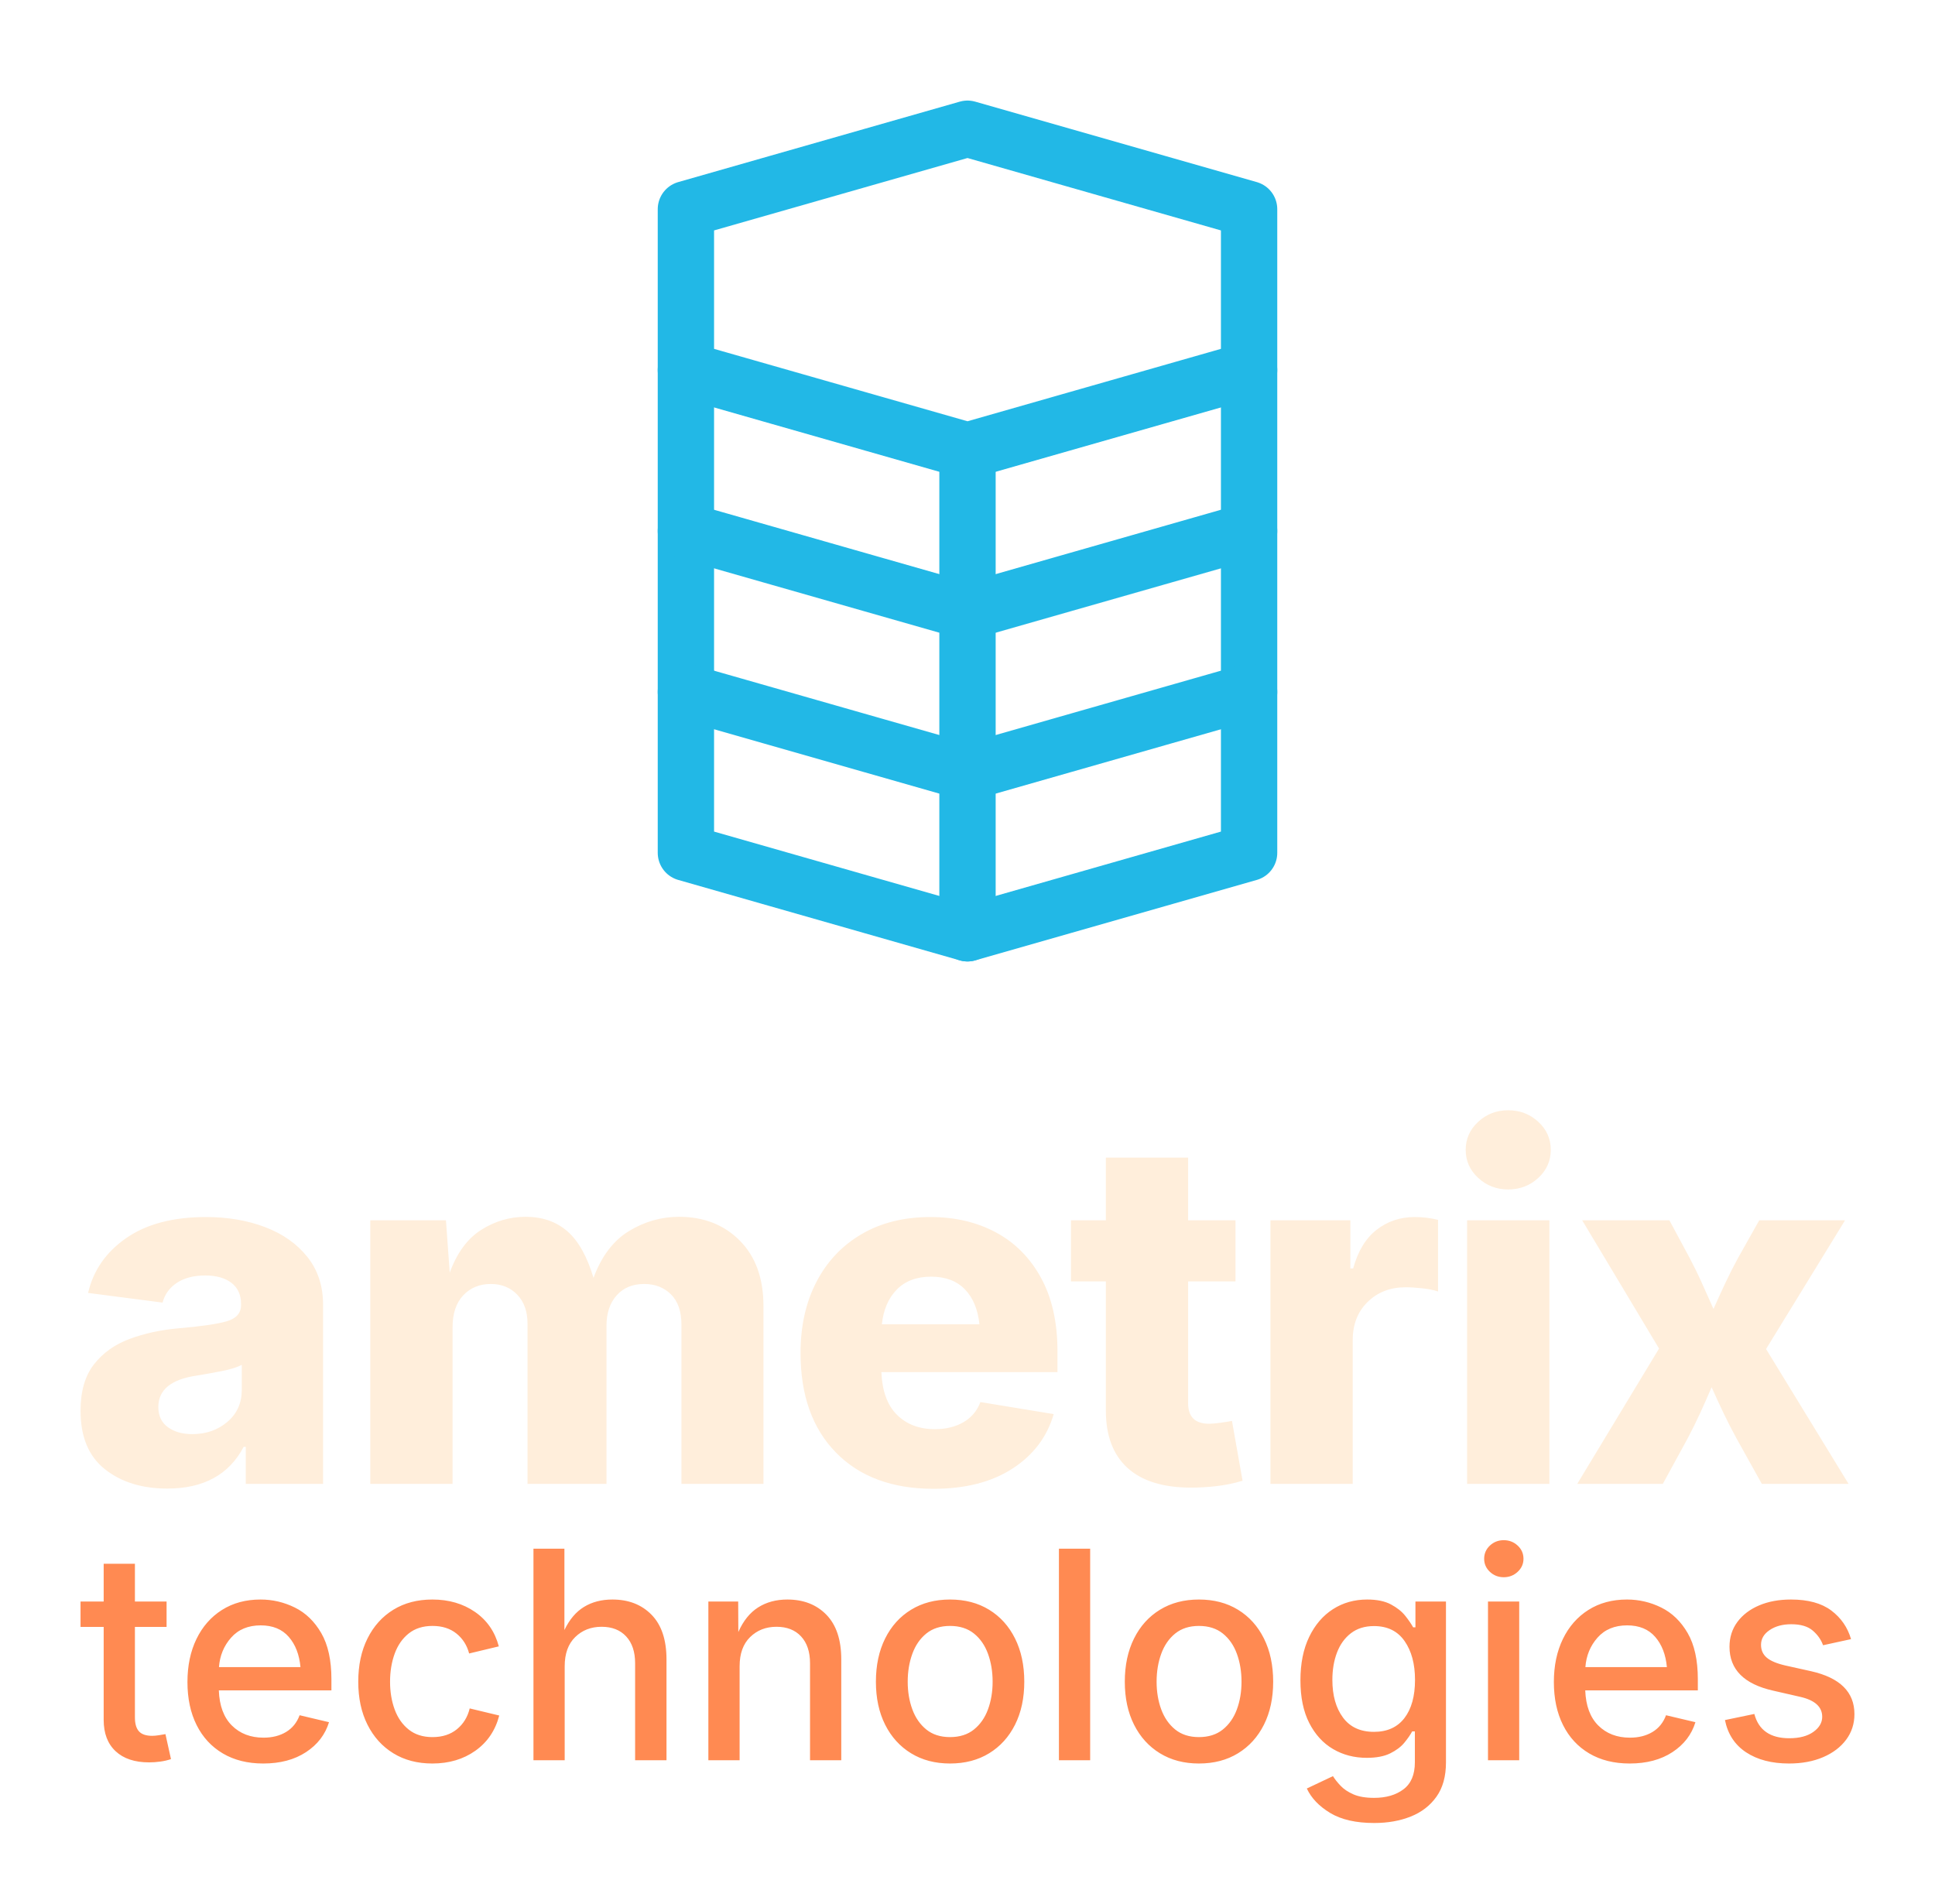
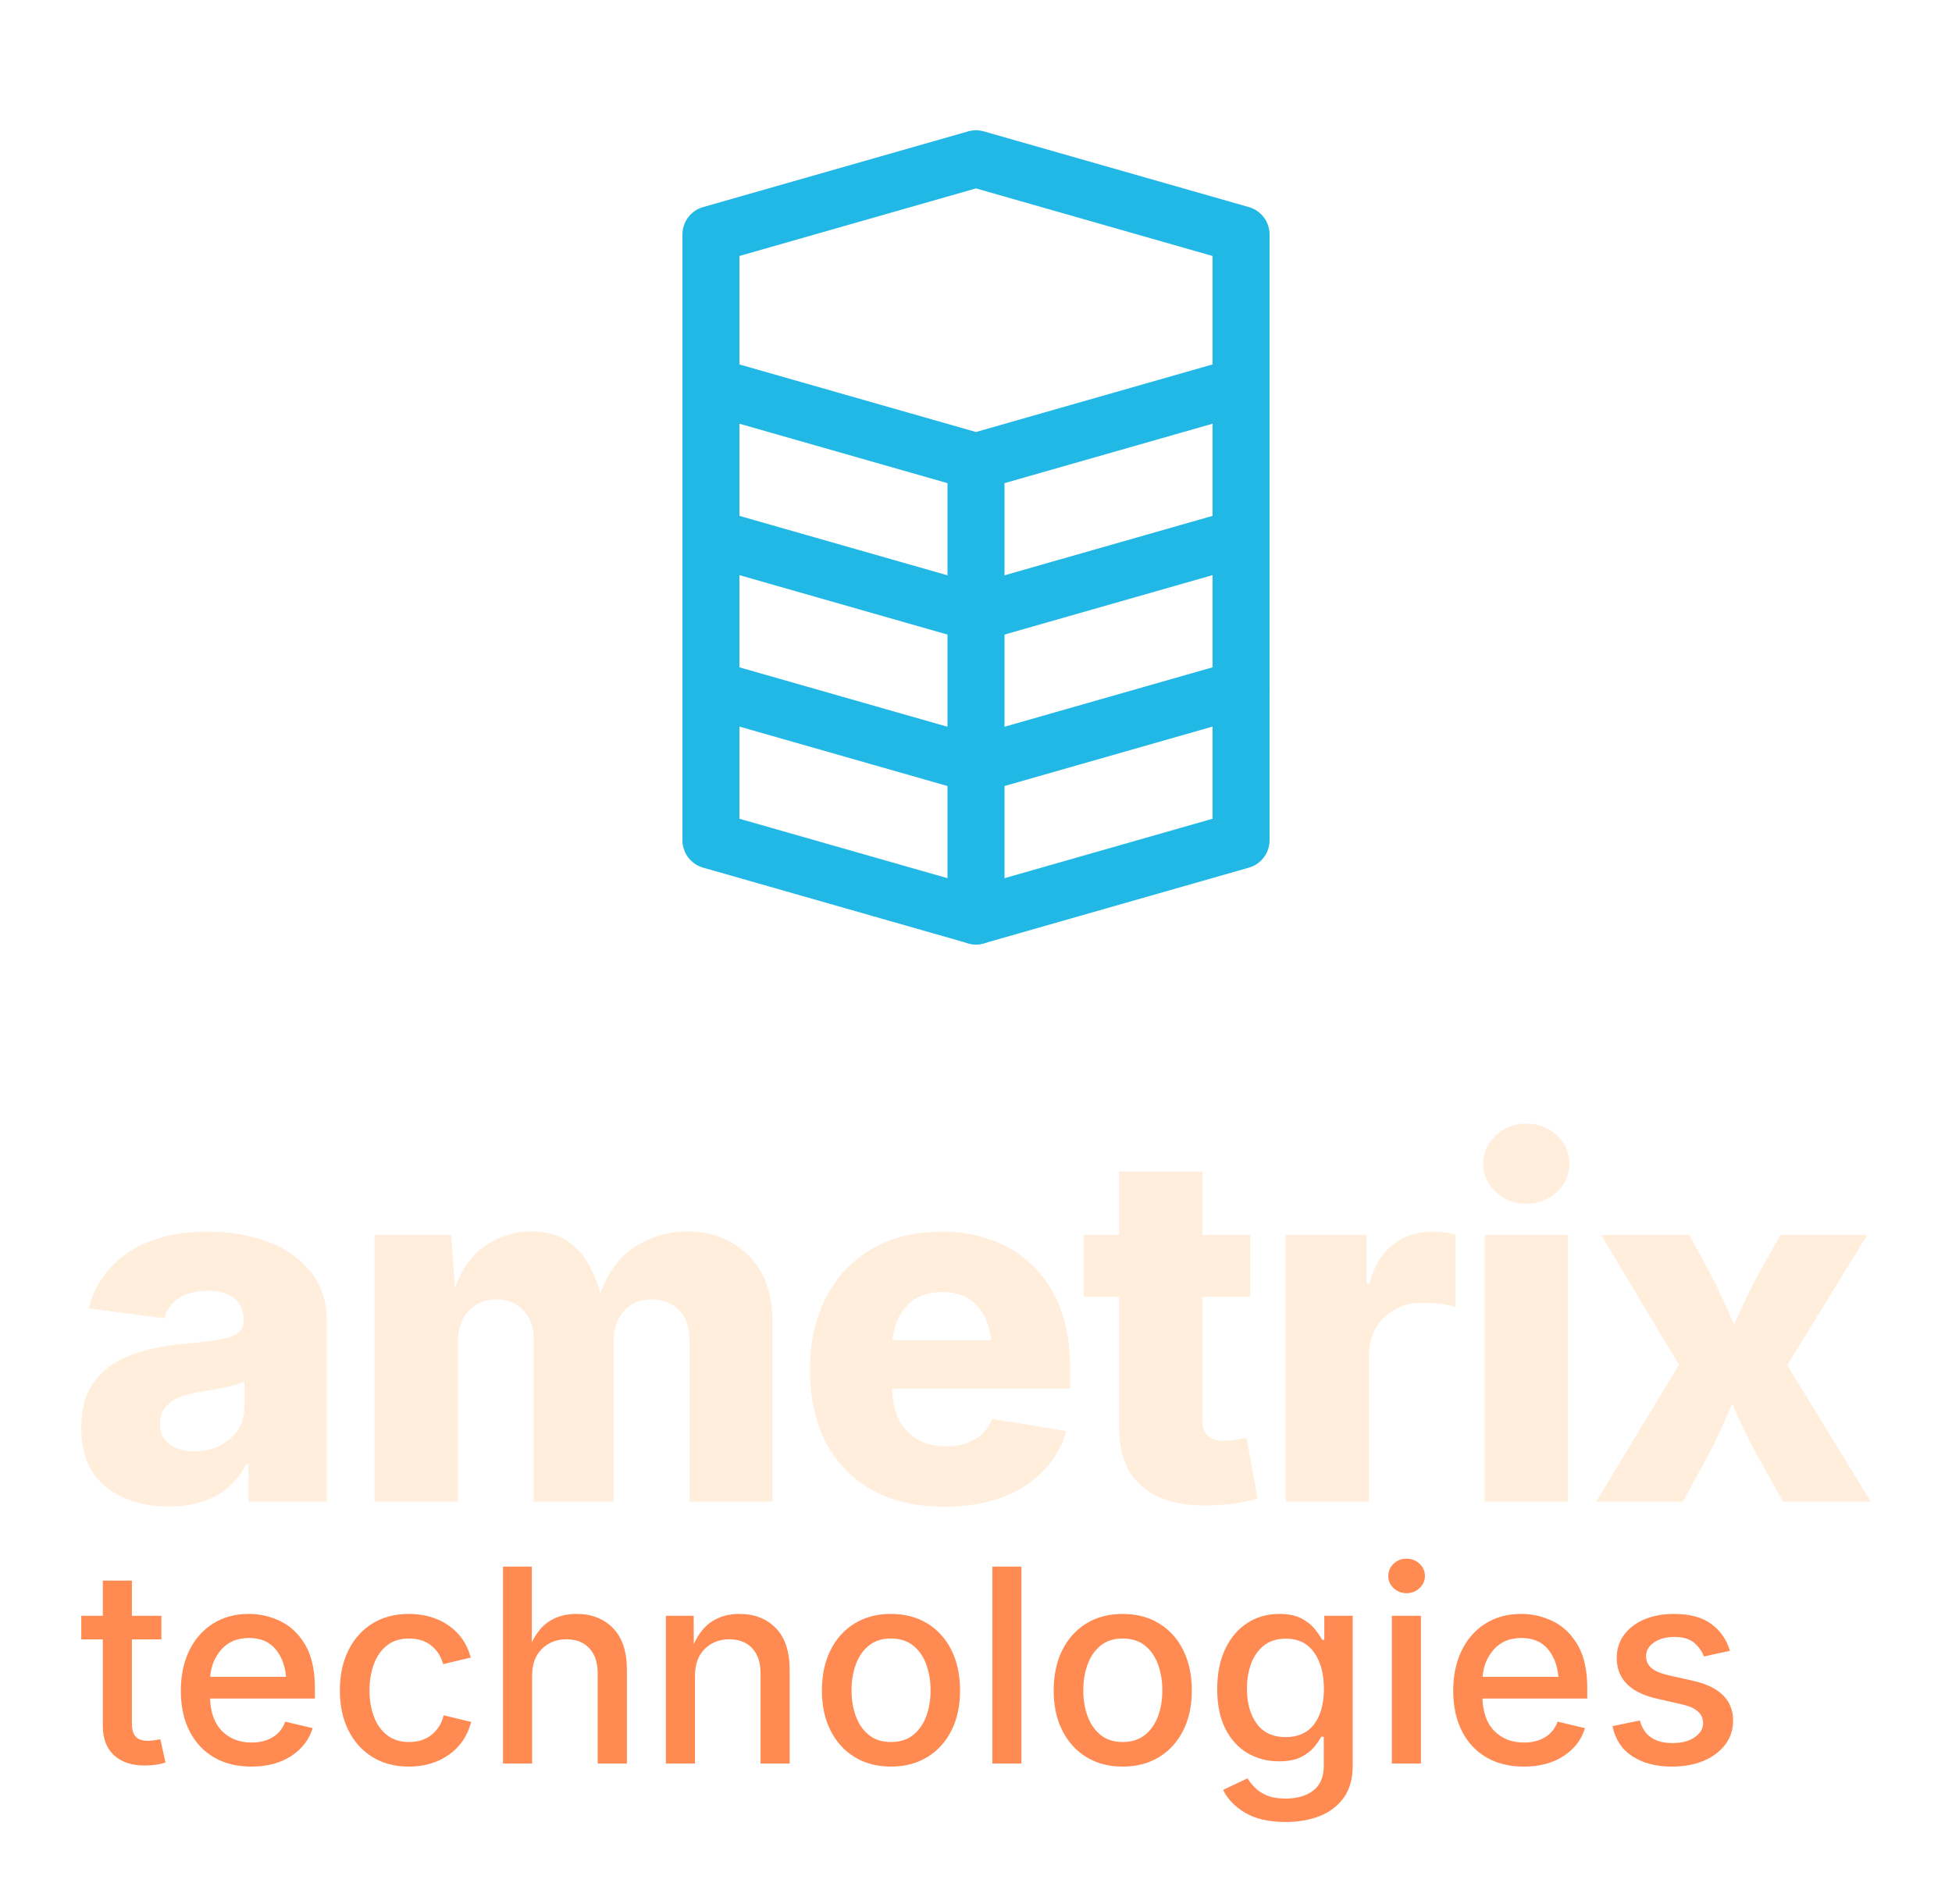
- <svg xmlns="http://www.w3.org/2000/svg" viewBox="0 0 240.5 236.6" width="240.5" height="236.6" role="img" aria-label="Ametrix Technologies">
-   <g transform="translate(70.25 10)" fill="none" stroke="#22B8E6" stroke-width="7" stroke-linejoin="round" stroke-linecap="round">
-     <path d="M50 6 L85 16 L85 96 L50 106 L15 96 L15 16 Z" />
-     <path d="M15 36 L50 46 L85 36" />
-     <path d="M50 46 L50 106" />
-     <path d="M15 56 L50 66 L85 56" />
-     <path d="M15 76 L50 86 L85 76" />
+ <svg xmlns="http://www.w3.org/2000/svg" viewBox="0 0 239.7 233.8" width="239.7" height="233.8" role="img" aria-label="Ametrix Technologies">
+   <g transform="translate(69.85 10)" fill="none" stroke="#22B8E6" stroke-width="7" stroke-linejoin="round" stroke-linecap="round">
+     <path d="M50 9.5 L82.55 18.8 L82.55 93.2 L50 102.5 L17.45 93.2 L17.45 18.8 Z" />
+     <path d="M17.45 37.4 L50 46.7 L82.55 37.4" />
+     <path d="M50 46.7 L50 102.5" />
+     <path d="M17.45 56 L50 65.3 L82.55 56" />
+     <path d="M17.45 74.6 L50 83.9 L82.55 74.6" />
  </g>
-   <g transform="translate(-107.99 126.29)">
-     <path fill="#FFEEDB" d="M128.781 58.728Q124.064 58.728 121.032 56.325Q118.0 53.923 118.0 49.06Q118.0 45.427 119.67 43.288Q121.34 41.15 124.108 40.124Q126.877 39.099 130.188 38.806Q134.348 38.454 136.149 37.942Q137.951 37.429 137.951 35.905V35.788Q137.951 34.089 136.765 33.166Q135.578 32.243 133.498 32.243Q131.359 32.243 129.982 33.151Q128.605 34.06 128.195 35.612L118.938 34.411Q119.904 30.222 123.669 27.6Q127.434 24.978 133.586 24.978Q137.658 24.978 140.954 26.237Q144.25 27.497 146.198 29.943Q148.146 32.39 148.146 35.905V58.142H138.537V53.542H138.273Q135.549 58.728 128.781 58.728ZM131.887 51.96Q134.465 51.96 136.252 50.437Q138.039 48.913 138.039 46.482V43.347Q137.16 43.816 135.49 44.138Q133.82 44.46 132.385 44.694Q127.668 45.398 127.668 48.591Q127.668 50.232 128.854 51.096Q130.041 51.96 131.887 51.96Z M154.014 58.142V25.388H163.418L163.887 31.892Q165.235 28.2 167.798 26.574Q170.362 24.948 173.321 24.948Q176.426 24.948 178.492 26.735Q180.557 28.523 181.758 32.536Q183.252 28.493 186.167 26.721Q189.082 24.948 192.393 24.948Q196.993 24.948 199.937 27.907Q202.881 30.866 202.881 36.052V58.142H192.686V38.366Q192.686 35.876 191.382 34.587Q190.079 33.298 188.057 33.298Q185.889 33.298 184.629 34.719Q183.37 36.14 183.37 38.484V58.142H173.555V38.22Q173.555 35.964 172.281 34.631Q171.006 33.298 168.985 33.298Q166.905 33.298 165.572 34.704Q164.239 36.11 164.239 38.689V58.142Z M224.012 58.757Q216.307 58.757 211.898 54.26Q207.489 49.763 207.489 41.882Q207.489 36.843 209.467 33.034Q211.444 29.226 215.077 27.102Q218.71 24.978 223.632 24.978Q228.231 24.978 231.791 26.897Q235.35 28.816 237.387 32.551Q239.423 36.286 239.423 41.677V44.255H217.538Q217.684 47.8 219.486 49.572Q221.288 51.345 224.188 51.345Q226.239 51.345 227.733 50.481Q229.227 49.616 229.843 47.976L238.954 49.47Q237.723 53.718 233.842 56.237Q229.96 58.757 224.012 58.757ZM217.596 38.308H229.725Q229.432 35.525 227.909 33.957Q226.386 32.39 223.72 32.39Q221.024 32.39 219.457 33.986Q217.889 35.583 217.596 38.308Z M261.55 25.388V32.976H255.661V48.122Q255.661 50.671 258.269 50.671Q258.796 50.671 259.748 50.539Q260.7 50.407 261.111 50.319L262.429 57.761Q260.7 58.259 259.089 58.435Q257.478 58.61 256.042 58.61Q250.827 58.61 248.132 56.164Q245.437 53.718 245.437 49.03V32.976H241.101V25.388H245.437V17.595H255.661V25.388Z M265.894 58.142V25.388H275.826V31.364H276.177Q277.056 28.142 279.092 26.56Q281.129 24.978 283.824 24.978Q285.318 24.978 286.724 25.329V34.235Q285.992 33.972 284.805 33.84Q283.619 33.708 282.681 33.708Q279.839 33.708 277.979 35.525Q276.119 37.341 276.119 40.271V58.142Z M290.336 58.142V25.388H300.561V58.142ZM295.434 21.55Q293.266 21.55 291.713 20.114Q290.16 18.679 290.16 16.628Q290.16 14.577 291.713 13.142Q293.266 11.706 295.434 11.706Q297.631 11.706 299.184 13.142Q300.736 14.577 300.736 16.628Q300.736 18.679 299.184 20.114Q297.631 21.55 295.434 21.55Z M304.026 58.142 314.192 41.325 304.641 25.388H315.481L318 30.075Q318.821 31.628 319.538 33.225Q320.256 34.821 320.959 36.403Q321.663 34.821 322.41 33.225Q323.157 31.628 324.006 30.075L326.643 25.388H337.307L327.493 41.384L337.746 58.142H326.965L323.801 52.458Q322.952 50.905 322.19 49.309Q321.428 47.712 320.725 46.13Q320.051 47.712 319.319 49.309Q318.586 50.905 317.766 52.458L314.661 58.142Z" />
-     <path fill="#FF8A52" d="M128.694 72.765V75.924H124.759V87.165Q124.759 88.347 125.262 88.903Q125.765 89.459 126.912 89.459Q127.229 89.459 127.714 89.388Q128.2 89.318 128.553 89.247L129.241 92.353Q128.623 92.565 127.909 92.662Q127.194 92.759 126.523 92.759Q123.841 92.759 122.359 91.373Q120.876 89.988 120.876 87.482V75.924H118.0V72.765H120.876V68.071H124.759V72.765Z M140.711 92.9Q137.8 92.9 135.682 91.647Q133.564 90.394 132.426 88.118Q131.288 85.841 131.288 82.771Q131.288 79.735 132.408 77.424Q133.529 75.112 135.576 73.815Q137.623 72.518 140.376 72.518Q142.617 72.518 144.638 73.515Q146.658 74.512 147.92 76.691Q149.182 78.871 149.182 82.435V83.812H135.188Q135.294 86.671 136.811 88.179Q138.329 89.688 140.747 89.688Q142.37 89.688 143.544 88.982Q144.717 88.276 145.229 86.9L148.882 87.765Q148.176 90.076 146.023 91.488Q143.87 92.9 140.711 92.9ZM135.205 80.918H145.335Q145.123 78.588 143.879 77.159Q142.635 75.73 140.394 75.73Q138.064 75.73 136.714 77.256Q135.364 78.783 135.205 80.918Z M161.728 92.9Q158.94 92.9 156.876 91.629Q154.811 90.359 153.664 88.074Q152.517 85.788 152.517 82.735Q152.517 79.665 153.664 77.362Q154.811 75.059 156.876 73.789Q158.94 72.518 161.728 72.518Q164.799 72.518 167.031 74.062Q169.263 75.606 169.987 78.341L166.299 79.224Q165.893 77.688 164.719 76.744Q163.546 75.8 161.746 75.8Q159.964 75.8 158.79 76.736Q157.617 77.671 157.043 79.25Q156.47 80.83 156.47 82.735Q156.47 84.624 157.043 86.185Q157.617 87.747 158.79 88.682Q159.964 89.618 161.746 89.618Q163.581 89.618 164.781 88.638Q165.981 87.659 166.369 86.053L170.04 86.935Q169.316 89.723 167.075 91.312Q164.834 92.9 161.728 92.9Z M178.175 80.812V92.494H174.293V66.201H178.14V76.312Q179.075 74.353 180.575 73.436Q182.075 72.518 184.104 72.518Q187.122 72.518 188.975 74.415Q190.828 76.312 190.828 79.965V92.494H186.928V80.441Q186.928 78.306 185.816 77.106Q184.704 75.906 182.763 75.906Q180.787 75.906 179.481 77.186Q178.175 78.465 178.175 80.812Z M199.916 80.812V92.494H196.033V72.765H199.739L199.757 76.559Q200.674 74.477 202.219 73.497Q203.763 72.518 205.845 72.518Q208.863 72.518 210.707 74.415Q212.551 76.312 212.551 79.965V92.494H208.668V80.441Q208.668 78.306 207.557 77.106Q206.445 75.906 204.504 75.906Q202.527 75.906 201.222 77.186Q199.916 78.465 199.916 80.812Z M226.068 92.9Q223.297 92.9 221.224 91.629Q219.15 90.359 218.003 88.074Q216.856 85.788 216.856 82.735Q216.856 79.665 218.003 77.362Q219.15 75.059 221.224 73.789Q223.297 72.518 226.068 72.518Q228.856 72.518 230.93 73.789Q233.003 75.059 234.15 77.362Q235.297 79.665 235.297 82.735Q235.297 85.788 234.15 88.074Q233.003 90.359 230.93 91.629Q228.856 92.9 226.068 92.9ZM226.068 89.618Q227.868 89.618 229.041 88.674Q230.215 87.729 230.788 86.168Q231.362 84.606 231.362 82.735Q231.362 80.847 230.788 79.268Q230.215 77.688 229.041 76.744Q227.868 75.8 226.068 75.8Q224.286 75.8 223.121 76.744Q221.956 77.688 221.383 79.268Q220.809 80.847 220.809 82.735Q220.809 84.606 221.383 86.168Q221.956 87.729 223.121 88.674Q224.286 89.618 226.068 89.618Z M243.485 66.201V92.494H239.603V66.201Z M257.003 92.9Q254.232 92.9 252.159 91.629Q250.085 90.359 248.938 88.074Q247.791 85.788 247.791 82.735Q247.791 79.665 248.938 77.362Q250.085 75.059 252.159 73.789Q254.232 72.518 257.003 72.518Q259.791 72.518 261.864 73.789Q263.938 75.059 265.085 77.362Q266.232 79.665 266.232 82.735Q266.232 85.788 265.085 88.074Q263.938 90.359 261.864 91.629Q259.791 92.9 257.003 92.9ZM257.003 89.618Q258.802 89.618 259.976 88.674Q261.149 87.729 261.723 86.168Q262.297 84.606 262.297 82.735Q262.297 80.847 261.723 79.268Q261.149 77.688 259.976 76.744Q258.802 75.8 257.003 75.8Q255.22 75.8 254.056 76.744Q252.891 77.688 252.317 79.268Q251.744 80.847 251.744 82.735Q251.744 84.606 252.317 86.168Q252.891 87.729 254.056 88.674Q255.22 89.618 257.003 89.618Z M278.796 100.294Q275.373 100.294 273.308 99.041Q271.243 97.788 270.414 96.006L273.661 94.47Q274.014 95.035 274.605 95.662Q275.196 96.288 276.193 96.729Q277.19 97.17 278.778 97.17Q281.02 97.17 282.431 96.103Q283.843 95.035 283.843 92.759V88.912H283.508Q283.155 89.565 282.528 90.323Q281.902 91.082 280.781 91.638Q279.661 92.194 277.861 92.194Q275.531 92.194 273.67 91.1Q271.808 90.006 270.714 87.862Q269.62 85.718 269.62 82.559Q269.62 79.418 270.705 77.168Q271.79 74.918 273.661 73.718Q275.531 72.518 277.914 72.518Q279.731 72.518 280.87 73.127Q282.008 73.736 282.652 74.547Q283.296 75.359 283.631 75.977H283.914V72.765H287.708V92.776Q287.708 95.37 286.525 97.029Q285.343 98.688 283.331 99.491Q281.32 100.294 278.796 100.294ZM278.761 88.965Q281.231 88.965 282.546 87.253Q283.861 85.541 283.861 82.506Q283.861 79.541 282.564 77.68Q281.267 75.818 278.761 75.818Q277.049 75.818 275.893 76.709Q274.737 77.6 274.164 79.109Q273.59 80.618 273.59 82.506Q273.59 85.4 274.905 87.182Q276.22 88.965 278.761 88.965Z M292.931 92.494V72.765H296.813V92.494ZM294.89 69.747Q293.884 69.747 293.169 69.077Q292.455 68.406 292.455 67.453Q292.455 66.483 293.169 65.812Q293.884 65.142 294.89 65.142Q295.896 65.142 296.619 65.812Q297.343 66.483 297.343 67.453Q297.343 68.406 296.619 69.077Q295.896 69.747 294.89 69.747Z M310.542 92.9Q307.631 92.9 305.513 91.647Q303.396 90.394 302.257 88.118Q301.119 85.841 301.119 82.771Q301.119 79.735 302.24 77.424Q303.36 75.112 305.407 73.815Q307.454 72.518 310.207 72.518Q312.448 72.518 314.469 73.515Q316.489 74.512 317.751 76.691Q319.013 78.871 319.013 82.435V83.812H305.019Q305.125 86.671 306.642 88.179Q308.16 89.688 310.578 89.688Q312.201 89.688 313.375 88.982Q314.548 88.276 315.06 86.9L318.713 87.765Q318.007 90.076 315.854 91.488Q313.701 92.9 310.542 92.9ZM305.037 80.918H315.166Q314.954 78.588 313.71 77.159Q312.466 75.73 310.225 75.73Q307.895 75.73 306.545 77.256Q305.195 78.783 305.037 80.918Z M330.342 92.9Q327.13 92.9 325.021 91.515Q322.913 90.129 322.383 87.5L326.036 86.741Q326.83 89.759 330.377 89.759Q332.265 89.759 333.368 88.974Q334.471 88.188 334.471 87.094Q334.471 85.224 331.701 84.606L328.383 83.847Q322.948 82.63 322.948 78.394Q322.948 76.63 323.927 75.306Q324.907 73.983 326.627 73.25Q328.348 72.518 330.589 72.518Q333.783 72.518 335.601 73.886Q337.418 75.253 338.054 77.441L334.577 78.2Q334.207 77.159 333.289 76.374Q332.371 75.589 330.624 75.589Q329.018 75.589 327.942 76.312Q326.866 77.036 326.866 78.147Q326.866 79.136 327.58 79.744Q328.295 80.353 329.918 80.724L333.095 81.43Q338.477 82.647 338.477 86.759Q338.477 88.559 337.445 89.944Q336.412 91.329 334.577 92.115Q332.742 92.9 330.342 92.9Z" />
+   <g transform="translate(-105.57 124.89)">
+     <path fill="#FFEEDB" d="M126.331 60.134Q121.614 60.134 118.582 57.731Q115.55 55.329 115.55 50.466Q115.55 46.833 117.22 44.694Q118.89 42.556 121.658 41.53Q124.427 40.505 127.737 40.212Q131.898 39.86 133.699 39.348Q135.501 38.835 135.501 37.311V37.194Q135.501 35.495 134.315 34.572Q133.128 33.649 131.048 33.649Q128.909 33.649 127.532 34.558Q126.155 35.466 125.745 37.019L116.487 35.817Q117.454 31.628 121.219 29.006Q124.984 26.384 131.136 26.384Q135.208 26.384 138.504 27.644Q141.8 28.903 143.748 31.35Q145.696 33.796 145.696 37.311V59.548H136.087V54.948H135.823Q133.099 60.134 126.331 60.134ZM129.437 53.366Q132.015 53.366 133.802 51.843Q135.589 50.319 135.589 47.888V44.753Q134.71 45.222 133.04 45.544Q131.37 45.866 129.935 46.101Q125.218 46.804 125.218 49.997Q125.218 51.638 126.404 52.502Q127.591 53.366 129.437 53.366Z M151.564 59.548V26.794H160.968L161.437 33.298Q162.785 29.606 165.348 27.98Q167.912 26.354 170.871 26.354Q173.976 26.354 176.042 28.142Q178.107 29.929 179.308 33.942Q180.802 29.899 183.717 28.127Q186.632 26.354 189.943 26.354Q194.543 26.354 197.487 29.313Q200.431 32.272 200.431 37.458V59.548H190.236V39.772Q190.236 37.282 188.932 35.993Q187.629 34.704 185.607 34.704Q183.439 34.704 182.179 36.125Q180.92 37.546 180.92 39.89V59.548H171.105V39.626Q171.105 37.37 169.831 36.037Q168.556 34.704 166.535 34.704Q164.455 34.704 163.122 36.11Q161.789 37.517 161.789 40.095V59.548Z M221.562 60.163Q213.857 60.163 209.448 55.666Q205.039 51.169 205.039 43.288Q205.039 38.249 207.017 34.44Q208.994 30.632 212.627 28.508Q216.26 26.384 221.182 26.384Q225.781 26.384 229.341 28.303Q232.9 30.222 234.937 33.957Q236.973 37.692 236.973 43.083V45.661H215.088Q215.234 49.206 217.036 50.978Q218.838 52.751 221.738 52.751Q223.789 52.751 225.283 51.887Q226.777 51.022 227.393 49.382L236.504 50.876Q235.273 55.124 231.392 57.644Q227.51 60.163 221.562 60.163ZM215.146 39.714H227.275Q226.982 36.931 225.459 35.363Q223.936 33.796 221.27 33.796Q218.574 33.796 217.007 35.393Q215.439 36.989 215.146 39.714Z M259.1 26.794V34.382H253.211V49.528Q253.211 52.077 255.819 52.077Q256.346 52.077 257.298 51.945Q258.25 51.813 258.661 51.726L259.979 59.167Q258.25 59.665 256.639 59.841Q255.028 60.017 253.592 60.017Q248.377 60.017 245.682 57.57Q242.987 55.124 242.987 50.436V34.382H238.651V26.794H242.987V19.001H253.211V26.794Z M263.444 59.548V26.794H273.376V32.77H273.727Q274.606 29.548 276.642 27.966Q278.679 26.384 281.374 26.384Q282.868 26.384 284.274 26.735V35.642Q283.542 35.378 282.355 35.246Q281.169 35.114 280.231 35.114Q277.389 35.114 275.529 36.931Q273.669 38.747 273.669 41.677V59.548Z M287.886 59.548V26.794H298.111V59.548ZM292.984 22.956Q290.816 22.956 289.263 21.52Q287.71 20.085 287.71 18.034Q287.71 15.983 289.263 14.548Q290.816 13.112 292.984 13.112Q295.181 13.112 296.734 14.548Q298.286 15.983 298.286 18.034Q298.286 20.085 296.734 21.52Q295.181 22.956 292.984 22.956Z M301.576 59.548 311.742 42.731 302.191 26.794H313.031L315.55 31.481Q316.371 33.034 317.088 34.631Q317.806 36.227 318.509 37.81Q319.212 36.227 319.96 34.631Q320.707 33.034 321.556 31.481L324.193 26.794H334.857L325.043 42.79L335.296 59.548H324.515L321.351 53.864Q320.502 52.311 319.74 50.715Q318.978 49.118 318.275 47.536Q317.601 49.118 316.869 50.715Q316.136 52.311 315.316 53.864L312.211 59.548Z" />
+     <path fill="#FF8A52" d="M125.388 73.561V76.467H121.768V86.809Q121.768 87.897 122.231 88.408Q122.693 88.92 123.749 88.92Q124.041 88.92 124.487 88.855Q124.934 88.79 125.258 88.725L125.892 91.582Q125.323 91.777 124.666 91.866Q124.008 91.955 123.391 91.955Q120.924 91.955 119.56 90.681Q118.196 89.407 118.196 87.101V76.467H115.55V73.561H118.196V69.243H121.768V73.561Z M136.444 92.085Q133.766 92.085 131.817 90.933Q129.869 89.78 128.822 87.686Q127.775 85.591 127.775 82.766Q127.775 79.974 128.806 77.847Q129.837 75.721 131.72 74.527Q133.603 73.334 136.136 73.334Q138.198 73.334 140.057 74.251Q141.915 75.169 143.076 77.174Q144.237 79.179 144.237 82.458V83.724H131.363Q131.46 86.354 132.856 87.742Q134.253 89.131 136.477 89.131Q137.97 89.131 139.05 88.481Q140.13 87.832 140.6 86.565L143.961 87.361Q143.312 89.488 141.331 90.787Q139.35 92.085 136.444 92.085ZM131.379 81.062H140.698Q140.503 78.919 139.358 77.604Q138.214 76.289 136.152 76.289Q134.009 76.289 132.767 77.693Q131.525 79.097 131.379 81.062Z M155.78 92.085Q153.215 92.085 151.315 90.916Q149.416 89.747 148.361 87.645Q147.305 85.543 147.305 82.734Q147.305 79.909 148.361 77.79Q149.416 75.672 151.315 74.503Q153.215 73.334 155.78 73.334Q158.605 73.334 160.659 74.755Q162.712 76.175 163.378 78.692L159.985 79.503Q159.612 78.091 158.532 77.222Q157.452 76.354 155.796 76.354Q154.157 76.354 153.077 77.214Q151.997 78.075 151.47 79.528Q150.942 80.981 150.942 82.734Q150.942 84.471 151.47 85.908Q151.997 87.345 153.077 88.205Q154.157 89.066 155.796 89.066Q157.485 89.066 158.589 88.165Q159.693 87.264 160.05 85.786L163.427 86.598Q162.761 89.163 160.699 90.624Q158.637 92.085 155.78 92.085Z M170.911 80.964V91.712H167.339V67.522H170.879V76.825Q171.739 75.022 173.119 74.178Q174.499 73.334 176.366 73.334Q179.142 73.334 180.847 75.079Q182.551 76.825 182.551 80.185V91.712H178.964V80.623Q178.964 78.659 177.941 77.555Q176.918 76.451 175.132 76.451Q173.314 76.451 172.112 77.628Q170.911 78.805 170.911 80.964Z M190.912 80.964V91.712H187.341V73.561H190.75L190.766 77.052Q191.611 75.136 193.031 74.235Q194.452 73.334 196.367 73.334Q199.144 73.334 200.84 75.079Q202.537 76.825 202.537 80.185V91.712H198.965V80.623Q198.965 78.659 197.942 77.555Q196.919 76.451 195.133 76.451Q193.315 76.451 192.114 77.628Q190.912 78.805 190.912 80.964Z M214.973 92.085Q212.424 92.085 210.516 90.916Q208.608 89.747 207.553 87.645Q206.498 85.543 206.498 82.734Q206.498 79.909 207.553 77.79Q208.608 75.672 210.516 74.503Q212.424 73.334 214.973 73.334Q217.538 73.334 219.445 74.503Q221.353 75.672 222.408 77.79Q223.463 79.909 223.463 82.734Q223.463 85.543 222.408 87.645Q221.353 89.747 219.445 90.916Q217.538 92.085 214.973 92.085ZM214.973 89.066Q216.628 89.066 217.708 88.197Q218.788 87.328 219.315 85.892Q219.843 84.455 219.843 82.734Q219.843 80.997 219.315 79.544Q218.788 78.091 217.708 77.222Q216.628 76.354 214.973 76.354Q213.333 76.354 212.261 77.222Q211.19 78.091 210.662 79.544Q210.135 80.997 210.135 82.734Q210.135 84.455 210.662 85.892Q211.19 87.328 212.261 88.197Q213.333 89.066 214.973 89.066Z M230.996 67.522V91.712H227.425V67.522Z M243.432 92.085Q240.883 92.085 238.976 90.916Q237.068 89.747 236.013 87.645Q234.958 85.543 234.958 82.734Q234.958 79.909 236.013 77.79Q237.068 75.672 238.976 74.503Q240.883 73.334 243.432 73.334Q245.997 73.334 247.905 74.503Q249.813 75.672 250.868 77.79Q251.923 79.909 251.923 82.734Q251.923 85.543 250.868 87.645Q249.813 89.747 247.905 90.916Q245.997 92.085 243.432 92.085ZM243.432 89.066Q245.088 89.066 246.168 88.197Q247.248 87.328 247.775 85.892Q248.303 84.455 248.303 82.734Q248.303 80.997 247.775 79.544Q247.248 78.091 246.168 77.222Q245.088 76.354 243.432 76.354Q241.793 76.354 240.721 77.222Q239.65 78.091 239.122 79.544Q238.594 80.997 238.594 82.734Q238.594 84.455 239.122 85.892Q239.65 87.328 240.721 88.197Q241.793 89.066 243.432 89.066Z M263.482 98.888Q260.333 98.888 258.433 97.735Q256.534 96.582 255.771 94.943L258.758 93.53Q259.083 94.05 259.627 94.626Q260.171 95.202 261.088 95.608Q262.005 96.014 263.466 96.014Q265.528 96.014 266.827 95.032Q268.126 94.05 268.126 91.955V88.416H267.817Q267.492 89.017 266.916 89.715Q266.34 90.413 265.309 90.925Q264.278 91.436 262.622 91.436Q260.479 91.436 258.766 90.429Q257.053 89.423 256.047 87.45Q255.04 85.478 255.04 82.572Q255.04 79.682 256.039 77.612Q257.037 75.542 258.758 74.438Q260.479 73.334 262.671 73.334Q264.343 73.334 265.39 73.894Q266.437 74.454 267.03 75.201Q267.622 75.948 267.931 76.516H268.191V73.561H271.681V91.972Q271.681 94.358 270.593 95.884Q269.506 97.41 267.655 98.149Q265.804 98.888 263.482 98.888ZM263.45 88.465Q265.723 88.465 266.932 86.89Q268.142 85.315 268.142 82.523Q268.142 79.795 266.949 78.083Q265.755 76.37 263.45 76.37Q261.875 76.37 260.812 77.19Q259.748 78.01 259.221 79.398Q258.693 80.786 258.693 82.523Q258.693 85.185 259.903 86.825Q261.112 88.465 263.45 88.465Z M276.487 91.712V73.561H280.058V91.712ZM278.289 70.785Q277.363 70.785 276.706 70.168Q276.048 69.551 276.048 68.675Q276.048 67.782 276.706 67.165Q277.363 66.548 278.289 66.548Q279.214 66.548 279.88 67.165Q280.545 67.782 280.545 68.675Q280.545 69.551 279.88 70.168Q279.214 70.785 278.289 70.785Z M292.689 92.085Q290.01 92.085 288.062 90.933Q286.114 89.78 285.067 87.686Q284.02 85.591 284.02 82.766Q284.02 79.974 285.05 77.847Q286.081 75.721 287.965 74.527Q289.848 73.334 292.381 73.334Q294.442 73.334 296.301 74.251Q298.16 75.169 299.321 77.174Q300.482 79.179 300.482 82.458V83.724H287.607Q287.705 86.354 289.101 87.742Q290.497 89.131 292.721 89.131Q294.215 89.131 295.295 88.481Q296.374 87.832 296.845 86.565L300.206 87.361Q299.556 89.488 297.576 90.787Q295.595 92.085 292.689 92.085ZM287.624 81.062H296.943Q296.748 78.919 295.603 77.604Q294.459 76.289 292.397 76.289Q290.254 76.289 289.012 77.693Q287.77 79.097 287.624 81.062Z M310.905 92.085Q307.95 92.085 306.01 90.811Q304.07 89.536 303.583 87.117L306.943 86.419Q307.674 89.195 310.937 89.195Q312.674 89.195 313.689 88.473Q314.704 87.751 314.704 86.744Q314.704 85.023 312.155 84.455L309.102 83.757Q304.102 82.637 304.102 78.74Q304.102 77.117 305.003 75.899Q305.904 74.681 307.487 74.008Q309.07 73.334 311.132 73.334Q314.07 73.334 315.743 74.592Q317.415 75.85 317.999 77.864L314.801 78.562Q314.46 77.604 313.616 76.881Q312.772 76.159 311.164 76.159Q309.687 76.159 308.697 76.825Q307.706 77.49 307.706 78.513Q307.706 79.422 308.364 79.982Q309.021 80.542 310.515 80.883L313.437 81.533Q318.389 82.653 318.389 86.436Q318.389 88.092 317.439 89.366Q316.489 90.64 314.801 91.363Q313.113 92.085 310.905 92.085Z" />
  </g>
</svg>
